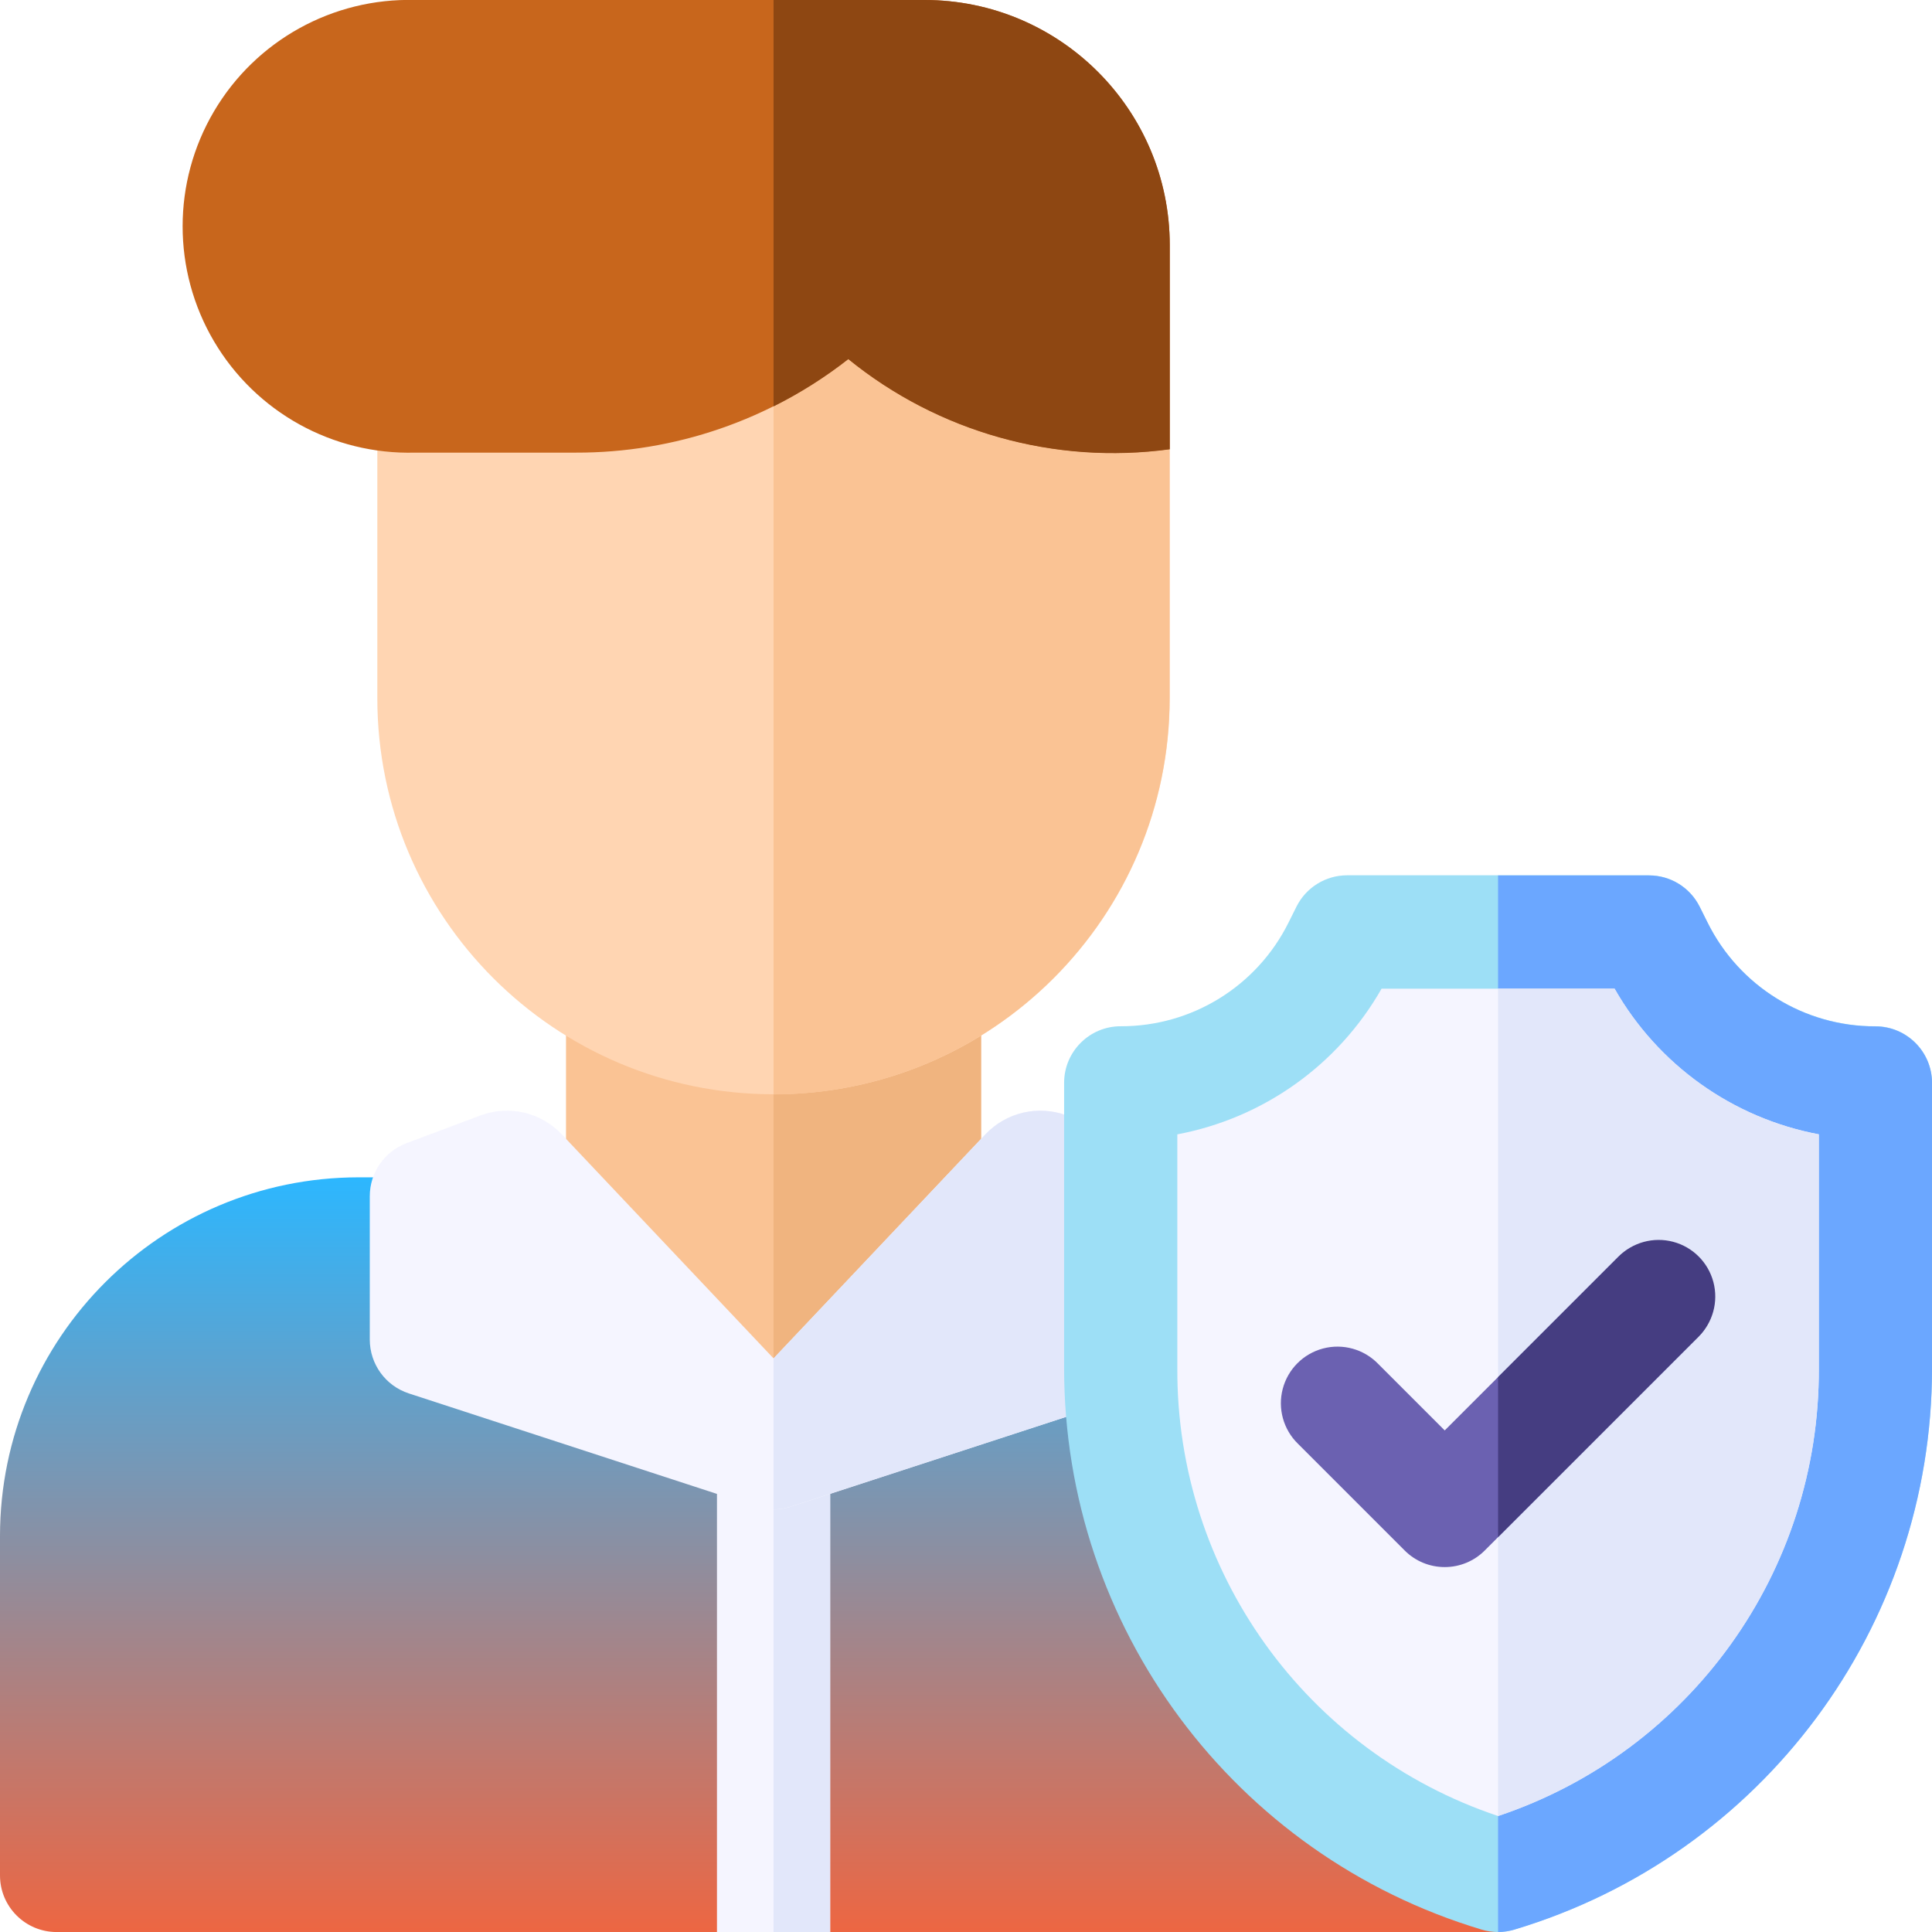
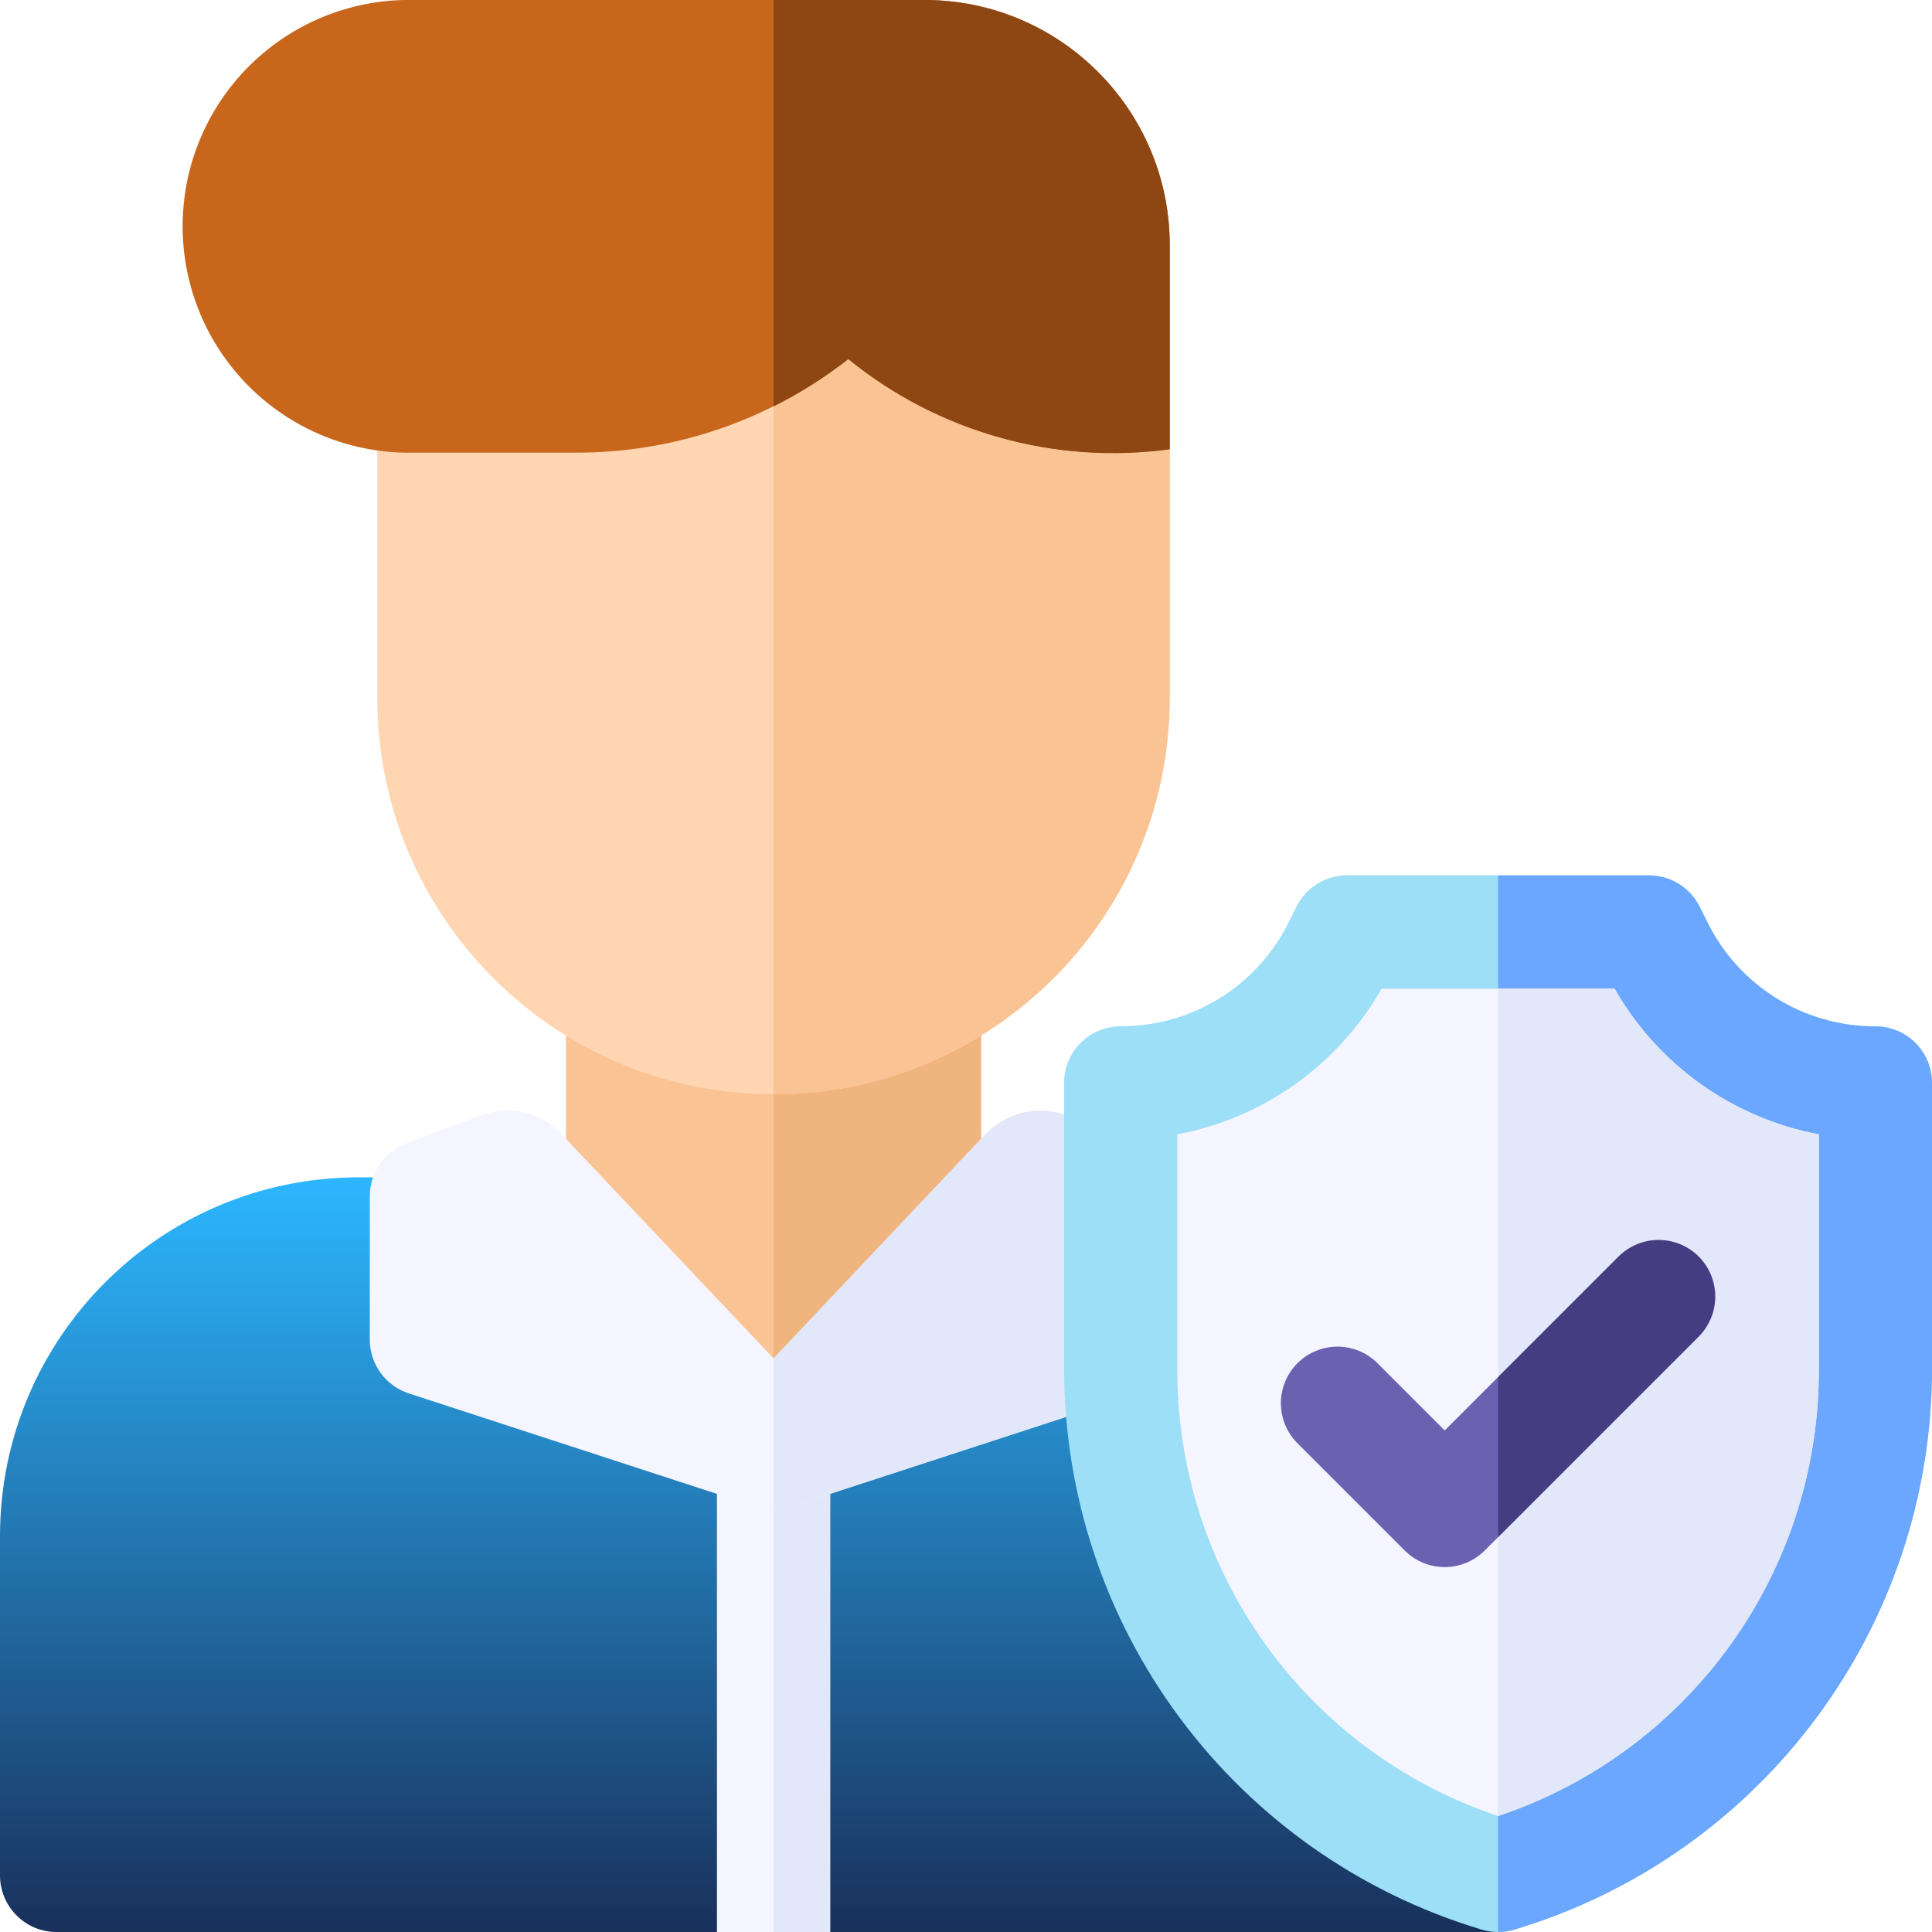
<svg xmlns="http://www.w3.org/2000/svg" id="protection" width="60" height="60" viewBox="0 0 60 60">
  <defs>
    <linearGradient id="linear-gradient" x1="0.5" x2="0.5" y2="1" gradientUnits="objectBoundingBox">
      <stop offset="0" stop-color="#2cb7ff" />
-       <stop offset="1" stop-color="#ed6642" />
+       <stop offset="1" stop-color="#19305b" />
    </linearGradient>
  </defs>
  <g id="Group_1828" data-name="Group 1828" transform="translate(0 0)">
    <path id="Path_1368" data-name="Path 1368" d="M36.914,312H11.133A11.145,11.145,0,0,0,0,323.133V333.68a1.758,1.758,0,0,0,1.758,1.758H22.266l1.758-2.344,1.758,2.344H46.289a1.758,1.758,0,0,0,1.758-1.758V323.133A11.145,11.145,0,0,0,36.914,312Z" transform="translate(0 -275.437)" fill="url(#linear-gradient)" />
    <path id="Path_1369" data-name="Path 1369" d="M217.891,312H205v21.094l1.758,2.344h20.508a1.758,1.758,0,0,0,1.758-1.758V323.133A11.145,11.145,0,0,0,217.891,312Z" transform="translate(-180.977 -275.437)" fill="url(#linear-gradient)" />
    <path id="Path_1370" data-name="Path 1370" d="M190,382h3.516v15.234H190Z" transform="translate(-167.734 -337.234)" fill="#f5f5ff" />
    <path id="Path_1371" data-name="Path 1371" d="M205,382h1.758v15.234H205Z" transform="translate(-180.977 -337.234)" fill="#e2e7fa" />
    <path id="Path_1372" data-name="Path 1372" d="M161.133,246.513h-9.375A1.758,1.758,0,0,0,150,248.271v6.683l6.445,9.429,6.445-9.429v-6.683A1.758,1.758,0,0,0,161.133,246.513Z" transform="translate(-132.422 -217.625)" fill="#fac394" />
    <path id="Path_1373" data-name="Path 1373" d="M209.688,246.513H205v17.87l6.445-9.429v-6.683A1.758,1.758,0,0,0,209.688,246.513Z" transform="translate(-180.977 -217.625)" fill="#f0b47f" />
    <path id="Path_1374" data-name="Path 1374" d="M121.938,295.352l-2.293-.86a2.344,2.344,0,0,0-2.526.585l-6.579,6.96-6.579-6.96a2.344,2.344,0,0,0-2.526-.585l-2.293.86A1.758,1.758,0,0,0,98,297v4.453a1.758,1.758,0,0,0,1.213,1.671l10.781,3.516a1.729,1.729,0,0,0,1.088,0l0,0,10.781-3.516a1.758,1.758,0,0,0,1.213-1.671V297a1.758,1.758,0,0,0-1.141-1.646Z" transform="translate(-86.516 -259.85)" fill="#f5f5ff" />
    <path id="Path_1375" data-name="Path 1375" d="M216.4,295.352l-2.293-.86a2.344,2.344,0,0,0-2.526.585L205,302.037v4.688a1.756,1.756,0,0,0,.543-.089l0,0,10.781-3.516a1.758,1.758,0,0,0,1.213-1.671V297A1.758,1.758,0,0,0,216.4,295.352Z" transform="translate(-180.977 -259.85)" fill="#e2e7fa" />
    <g id="Group_1827" data-name="Group 1827" transform="translate(5.859)">
      <path id="Path_1376" data-name="Path 1376" d="M114.626,75,100,80.174v7.716a12.3,12.3,0,0,0,24.609,0V80.159Z" transform="translate(-94.141 -66.211)" fill="#ffd5b2" />
      <path id="Path_1377" data-name="Path 1377" d="M217.3,80.159,207.322,75,205,75.821V100.2a12.319,12.319,0,0,0,12.3-12.3Z" transform="translate(-186.836 -66.211)" fill="#fac394" />
      <path id="Path_1378" data-name="Path 1378" d="M57.031,0h15.82a7.617,7.617,0,0,1,7.617,7.617v6.331a13.045,13.045,0,0,1-9.983-2.8,13.657,13.657,0,0,1-8.465,2.909H57.031A7.031,7.031,0,1,1,57.031,0Z" transform="translate(-50 0)" fill="#c8661c" />
      <path id="Path_1379" data-name="Path 1379" d="M209.688,0H205V12.621a13.688,13.688,0,0,0,2.322-1.468,13.045,13.045,0,0,0,9.983,2.8V7.617A7.617,7.617,0,0,0,209.688,0Z" transform="translate(-186.836 0)" fill="#8e4712" />
    </g>
  </g>
  <g id="Group_1829" data-name="Group 1829" transform="translate(33.047 27.188)">
    <path id="Path_1380" data-name="Path 1380" d="M295.477,264.813a1.757,1.757,0,0,1-.505-.074A18.2,18.2,0,0,1,282,247.3v-8.859a1.758,1.758,0,0,1,1.758-1.758,5.8,5.8,0,0,0,5.212-3.221l.247-.495a1.758,1.758,0,0,1,1.572-.972h9.375a1.758,1.758,0,0,1,1.572.972l.247.495a5.8,5.8,0,0,0,5.212,3.221,1.758,1.758,0,0,1,1.758,1.758V247.3a18.2,18.2,0,0,1-12.971,17.434A1.762,1.762,0,0,1,295.477,264.813Z" transform="translate(-282 -232)" fill="#9ddff6" />
    <path id="Path_1381" data-name="Path 1381" d="M408.719,236.688a5.8,5.8,0,0,1-5.211-3.221l-.247-.495a1.758,1.758,0,0,0-1.572-.972H397v32.813a1.756,1.756,0,0,0,.505-.074A18.2,18.2,0,0,0,410.477,247.3v-8.859A1.758,1.758,0,0,0,408.719,236.688Z" transform="translate(-383.523 -232)" fill="#6ba7ff" />
    <path id="Path_1382" data-name="Path 1382" d="M312,266.524v7.265a14.591,14.591,0,0,0,9.961,13.905,14.591,14.591,0,0,0,9.961-13.905v-7.265A9.274,9.274,0,0,1,325.579,262h-7.236A9.275,9.275,0,0,1,312,266.524Z" transform="translate(-308.484 -258.484)" fill="#f5f5ff" />
    <path id="Path_1383" data-name="Path 1383" d="M400.618,262H397v25.694a14.591,14.591,0,0,0,9.961-13.905v-7.265A9.274,9.274,0,0,1,400.618,262Z" transform="translate(-383.523 -258.484)" fill="#e2e7fa" />
    <path id="Path_1384" data-name="Path 1384" d="M344.647,338.861a1.752,1.752,0,0,1-1.243-.515l-3.315-3.315a1.758,1.758,0,1,1,2.486-2.486l2.072,2.072,5.386-5.386a1.758,1.758,0,0,1,2.486,2.486l-6.629,6.629a1.753,1.753,0,0,1-1.243.515Z" transform="translate(-332.827 -317.382)" fill="#6b61b1" />
    <path id="Path_1385" data-name="Path 1385" d="M400.729,329.231,397,332.96v4.972l6.215-6.215a1.758,1.758,0,1,0-2.486-2.486Z" transform="translate(-383.523 -317.382)" fill="#453d81" />
  </g>
</svg>
